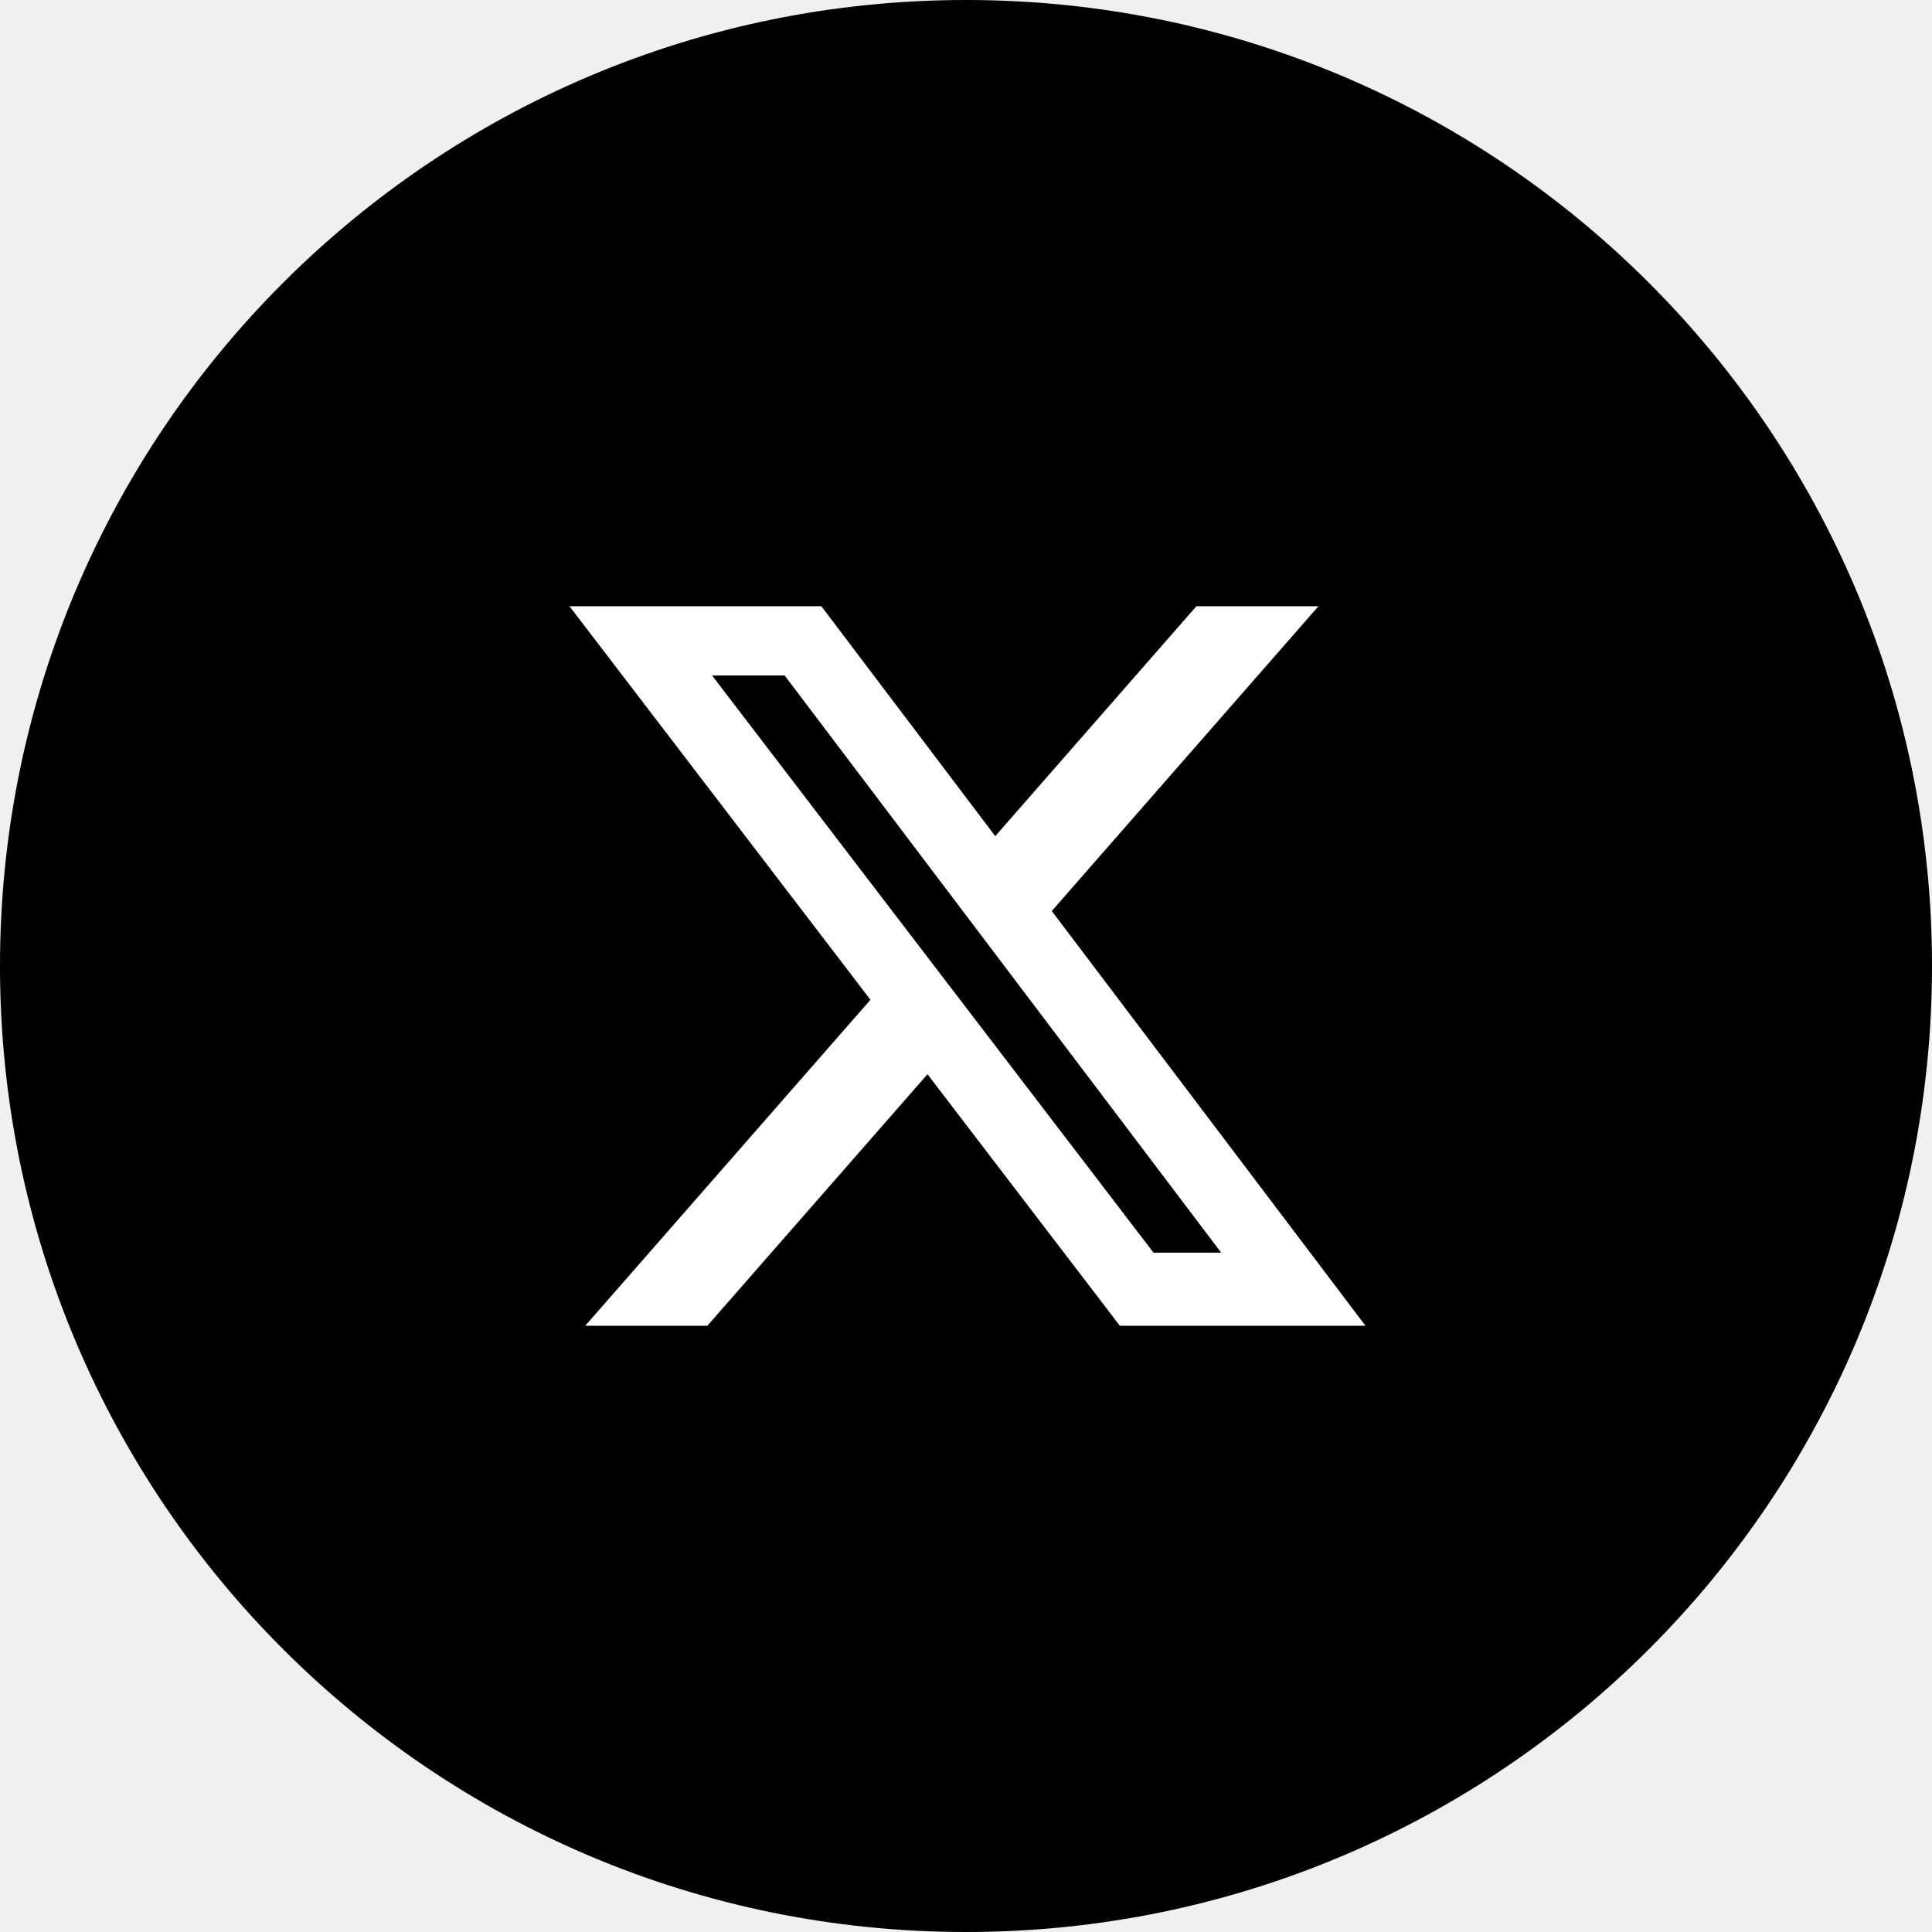
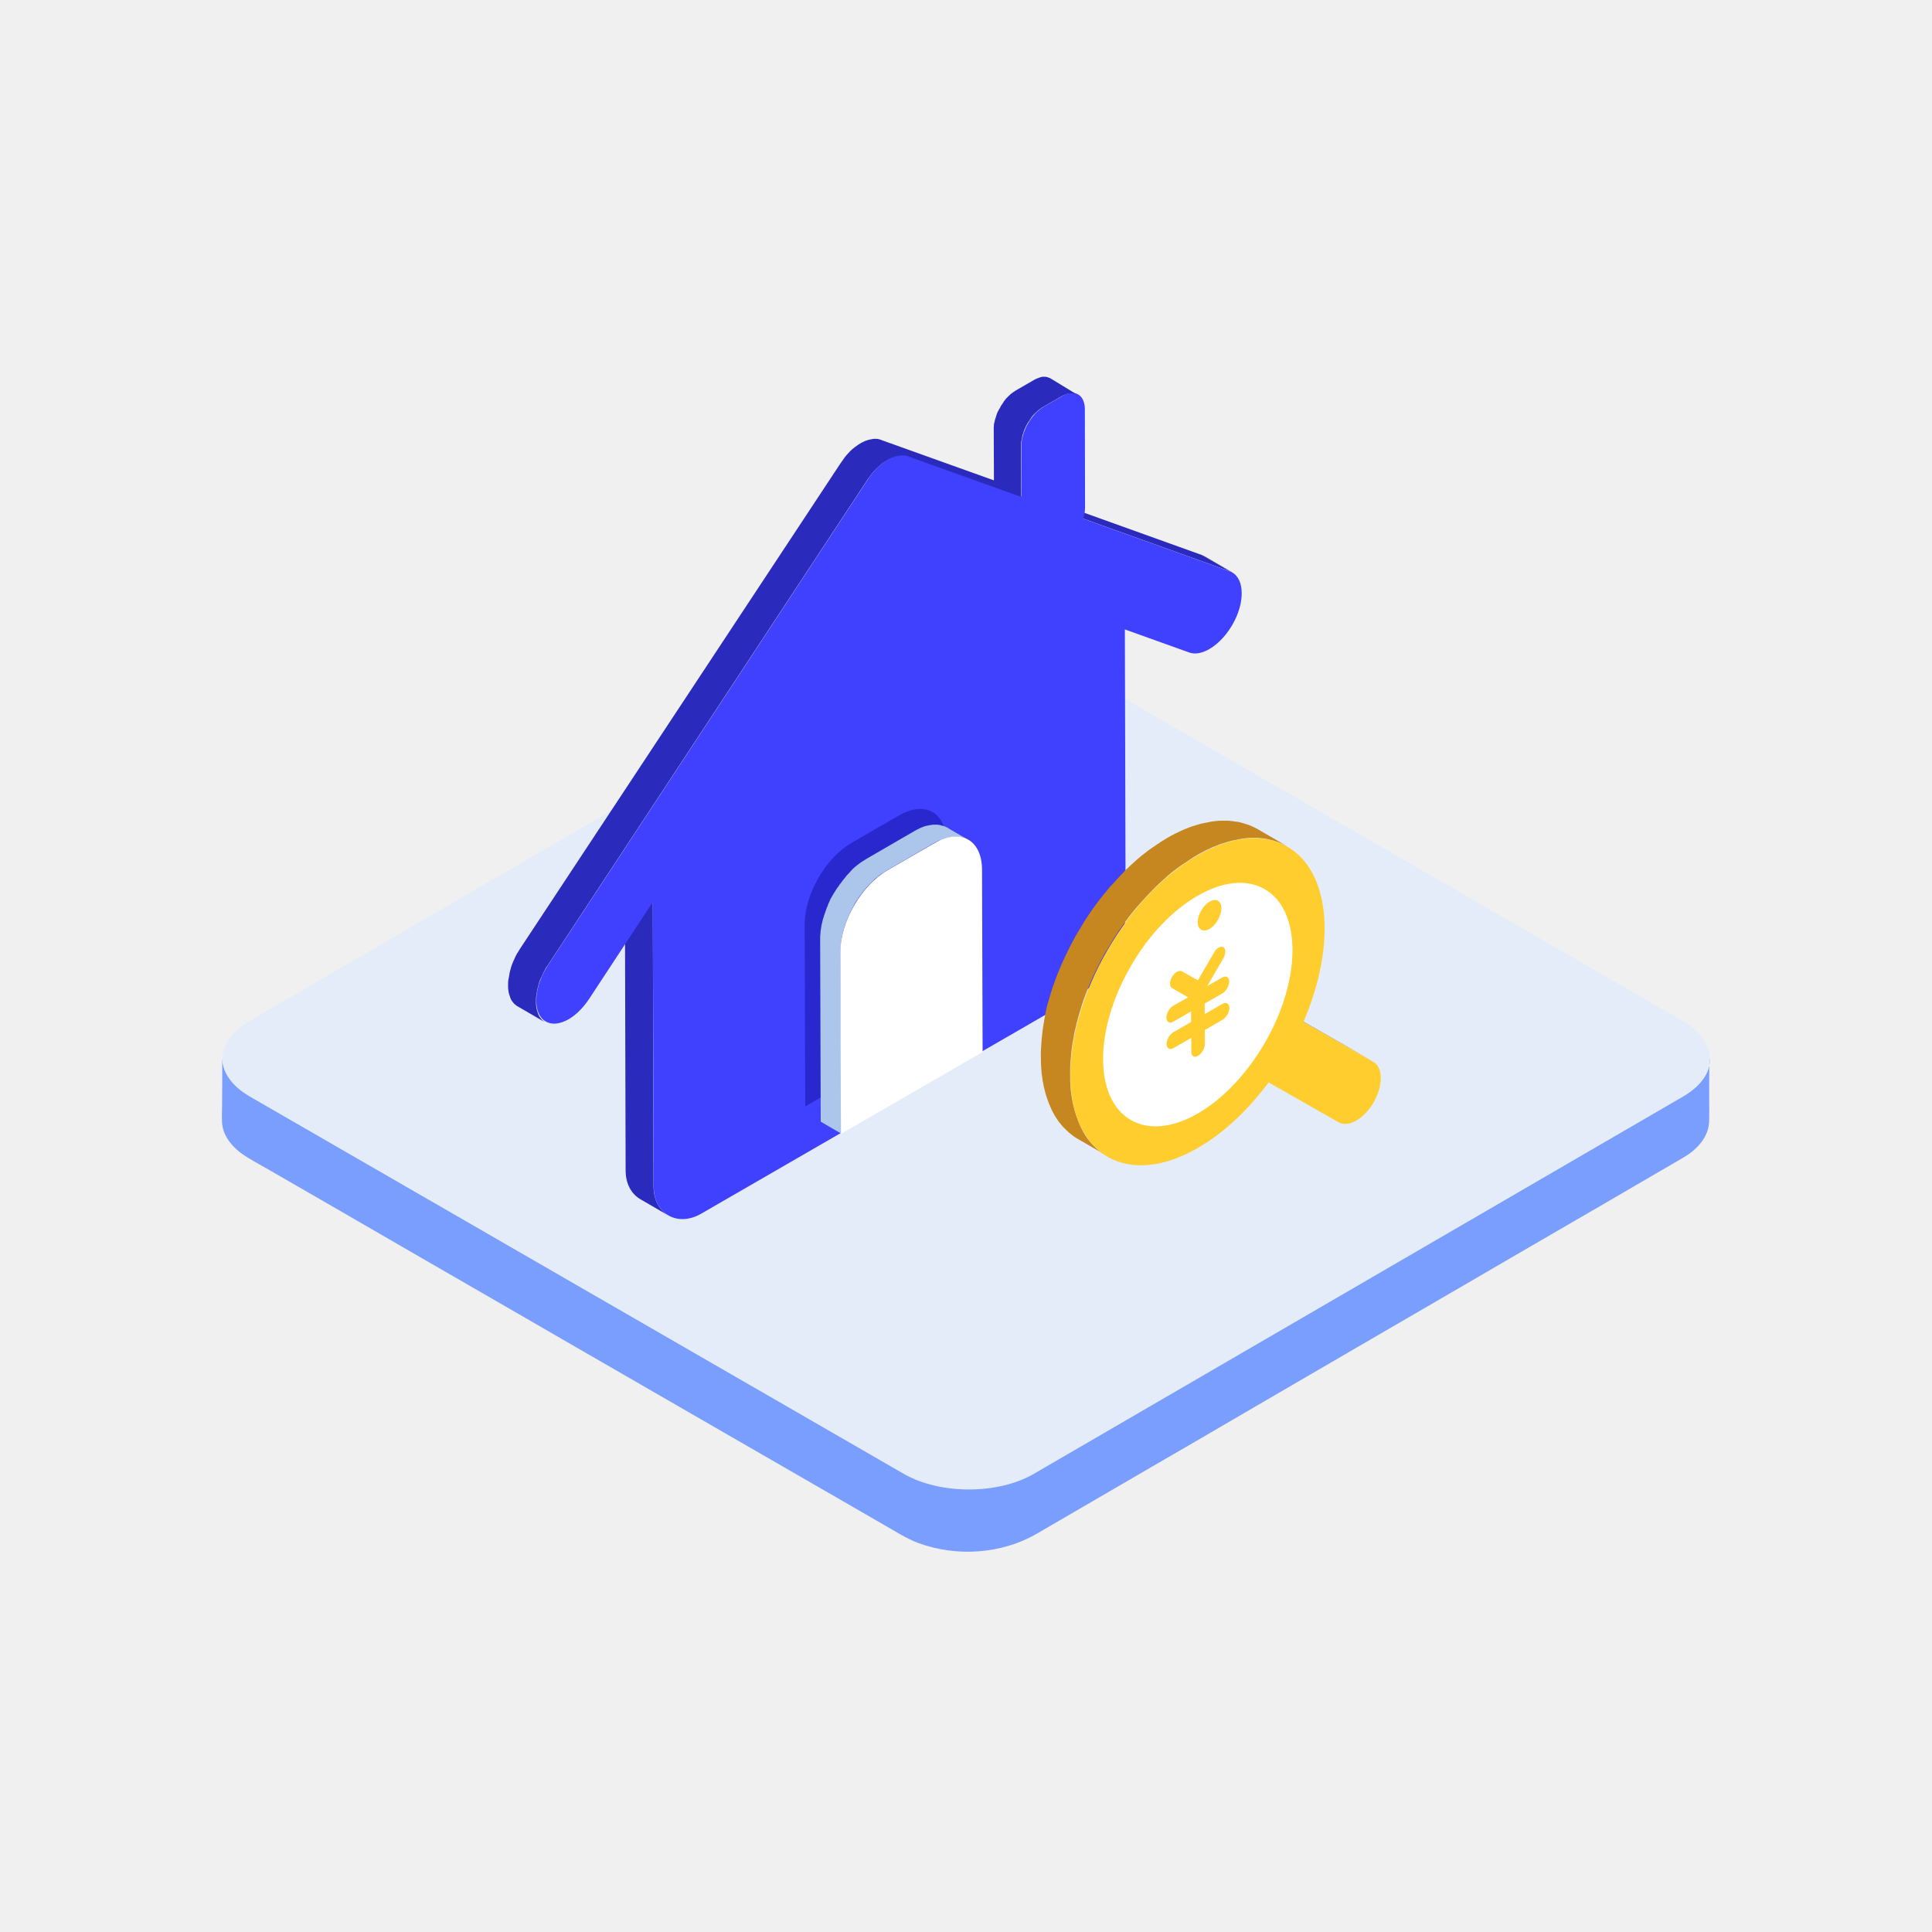
- <svg xmlns="http://www.w3.org/2000/svg" width="48" height="48" viewBox="0 0 48 48" fill="none">
-   <circle cx="24" cy="24" r="24" fill="black" />
-   <path d="M29.724 15.062H32.756L26.131 22.634L33.925 32.938H27.822L23.043 26.689L17.574 32.938H14.54L21.626 24.839L14.149 15.062H20.407L24.727 20.774L29.724 15.062ZM28.659 31.122H30.34L19.494 16.782H17.691L28.659 31.122Z" fill="white" />
+ <svg xmlns="http://www.w3.org/2000/svg" width="800px" height="800px" viewBox="0 0 1024 1024" class="icon" version="1.1">
+   <path d="M906.3 562.7c-1.1 11-11.2 16.5-19.8 21.5-8 4.6-16 9.3-23.9 13.9-12.8 7.4-25.5 14.8-38.3 22.2-16 9.3-31.9 18.6-47.9 27.8-17.6 10.2-35.2 20.5-52.9 30.7-17.7 10.3-35.4 20.6-53.2 30.9-16.3 9.5-32.5 18.9-48.8 28.4-13.3 7.7-26.5 15.4-39.8 23.1-8.7 5-17.4 10.1-26.1 15.1-6.6 3.8-12.8 7.6-20.3 9.8-19.5 5.6-41.1 3.7-58.7-6.5-6.3-3.7-12.7-7.3-19-11-11.6-6.7-23.1-13.3-34.7-20-15.2-8.8-30.4-17.6-45.6-26.3-17.3-10-34.7-20-52-30-17.9-10.3-35.8-20.7-53.7-31-16.9-9.8-33.8-19.5-50.8-29.3l-43.2-24.9c-10.3-6-20.7-11.9-31-17.9-4.7-2.7-9.4-5.4-14.1-8.2-7.4-4.3-14.7-11.1-14.7-20.3 0 8.4 0 16.8-0.1 25.3 0 3-0.2 6.1 0 9.2 0.6 8.1 7 14.4 13.7 18.4 4.1 2.5 8.3 4.8 12.5 7.2 10.8 6.2 21.6 12.5 32.4 18.7 15.6 9 31.1 18 46.7 27 18.5 10.7 37.1 21.4 55.6 32.1 19.3 11.2 38.6 22.3 58 33.5 18.4 10.6 36.7 21.2 55.1 31.8 15.3 8.8 30.5 17.6 45.8 26.4 10.3 6 20.7 11.9 31 17.9 6 3.4 11.9 7.3 18.4 9.7 20.3 7.4 44.1 5.8 62.8-5.1 7.1-4.1 14.2-8.3 21.3-12.4 13.1-7.6 26.2-15.2 39.2-22.8 17.1-9.9 34.1-19.8 51.2-29.8 19.1-11.1 38.2-22.2 57.2-33.3l57.3-33.3c17.1-10 34.2-19.9 51.4-29.9 13.3-7.7 26.6-15.4 39.9-23.2 7.3-4.3 14.7-8.5 22-12.8 2.2-1.3 4.5-2.6 6.6-4.1 5.6-4.2 10-10 10.1-17.3 0.1-3.7 0-7.3 0-11 0-7.3 0-14.7 0.1-22 0.4 0.8 0.3 1.3 0.3 1.8-0.1 0.3 0-0.2 0 0zM906.4 561.2z" fill="#7A9EFD" />
+   <path d="M892 541.2c19 11 19.1 28.9 0.2 39.9L547.9 781.2c-18.9 11-49.8 11-68.8 0L132.3 581.1c-19-11-19.1-28.9-0.2-39.9L476.5 341c18.9-11 49.8-11 68.8 0L892 541.2z" fill="#E4ECF9" />
+   <path d="M651.9 302.8l-14.8-8.6c0.1 0 0.3 0.1 0.4 0.2l14.8 8.6c-0.1-0.1-0.3-0.1-0.4-0.2" fill="#444444" />
+   <path d="M652.3 303l-14.8-8.6c0.3 0.1 0.6 0.3 0.9 0.4l14.8 8.6c-0.3-0.1-0.6-0.3-0.9-0.4" fill="#424242" />
+   <path d="M653.2 303.4l-14.8-8.6s0.1 0 0.1 0.1l14.7 8.5c0 0.1 0 0 0 0" fill="#404040" />
+   <path d="M574.2 274.9l-14.8-8.6 77.7 27.9 14.8 8.6zM346.4 629l-0.4-150.9-14.8-8.6 0.4 150.9c0 7.1 3.1 12.5 7.8 15.2l14.8 8.6c-4.6-2.7-7.7-8-7.8-15.2z" fill="#2A2ABC" />
+   <path d="M470.7 243.5c3.8-2.2 7.7-3 10.8-1.8l60 21.5-0.1-27.1c0-7.5 5.3-16.8 11.9-20.6l9.7-5.6c6.6-3.8 11.9-0.7 12 6.8l0.1 52.2c0 1.9-0.3 3.9-1 6l77.7 27.9c7.3 2.6 8.5 14.4 2.5 26.3-3.4 6.7-8.3 12-13.3 14.9-3.8 2.2-7.6 3-10.8 1.8l-34-12.2 0.4 150.9c0 14.4-12.4 36-24.9 43.2L371.6 643.3c-12.5 7.2-25.1 0.1-25.1-14.3l-0.5-150.9-33.8 51.4c-3.2 4.8-7 8.5-10.8 10.7-5 2.9-9.9 3.2-13.3 0.4-6-5-4.9-18 2.4-29.1l169.4-257.3c3.1-4.8 7-8.5 10.8-10.7z" fill="#4040FF" />
+   <path d="M556.7 200.5s-0.1 0 0 0c-0.3-0.1-0.5-0.2-0.7-0.3h-0.1c-0.1 0-0.1 0-0.2-0.1-0.1 0-0.2-0.1-0.3-0.1-0.1 0-0.2-0.1-0.3-0.1-0.1 0-0.1 0-0.2-0.1h-0.1c-0.2 0-0.5-0.1-0.7-0.1h-1.7c-0.1 0-0.2 0-0.3 0.1-0.2 0-0.3 0.1-0.5 0.1-0.1 0-0.2 0-0.3 0.1-0.1 0-0.2 0.1-0.3 0.1-0.3 0.1-0.6 0.2-0.8 0.3-0.1 0-0.2 0.1-0.3 0.1-0.1 0-0.1 0.1-0.2 0.1-0.5 0.2-1 0.4-1.5 0.7l-9.7 5.6-1.8 1.2c-0.1 0.1-0.2 0.2-0.3 0.2-0.6 0.5-1.1 0.9-1.7 1.5l-0.1 0.1-0.3 0.3c-0.3 0.3-0.5 0.6-0.8 0.8l-0.3 0.3c-0.1 0.1-0.1 0.2-0.2 0.3-0.2 0.2-0.3 0.4-0.5 0.6-0.1 0.1-0.2 0.2-0.3 0.4-0.1 0.1-0.2 0.2-0.2 0.3-0.1 0.1-0.2 0.3-0.3 0.5-0.1 0.1-0.2 0.2-0.2 0.3-0.1 0.2-0.2 0.4-0.4 0.6-0.1 0.1-0.2 0.2-0.2 0.3l-0.1 0.1c-0.2 0.3-0.4 0.7-0.6 1v0.1c0 0.1-0.1 0.1-0.1 0.2-0.1 0.2-0.3 0.5-0.4 0.7-0.1 0.1-0.1 0.2-0.2 0.3-0.1 0.1-0.1 0.2-0.2 0.4-0.1 0.1-0.1 0.2-0.2 0.3-0.1 0.3-0.2 0.5-0.4 0.8 0 0.1-0.1 0.1-0.1 0.2v0.1c-0.2 0.4-0.3 0.7-0.4 1.1 0 0.1 0 0.1-0.1 0.2 0 0.1-0.1 0.3-0.1 0.4-0.1 0.2-0.1 0.4-0.2 0.6 0 0.1-0.1 0.3-0.1 0.4-0.1 0.2-0.1 0.3-0.2 0.5 0 0.1-0.1 0.2-0.1 0.3 0 0.2-0.1 0.4-0.1 0.5-0.1 0.2-0.1 0.4-0.1 0.6 0 0.1 0 0.2-0.1 0.2 0 0.1 0 0.3-0.1 0.4-0.1 0.3-0.1 0.6-0.2 0.9v0.5c-0.1 0.7-0.1 1.4-0.1 2.1l0.1 27.1-60-21.5c-0.2-0.1-0.3-0.1-0.5-0.2-0.2 0-0.3-0.1-0.5-0.1-0.1 0-0.2-0.1-0.3-0.1h-0.1c-0.3-0.1-0.6-0.1-1-0.1H463.2h-0.1c-0.2 0-0.4 0-0.5 0.1-0.2 0-0.4 0-0.6 0.1h-0.1c-0.3 0.1-0.6 0.1-1 0.2-0.1 0-0.3 0.1-0.4 0.1h-0.1l-1.8 0.6c-0.1 0-0.1 0-0.2 0.1-0.1 0-0.2 0.1-0.2 0.1-0.7 0.3-1.5 0.7-2.2 1.1-0.5 0.3-1 0.6-1.4 0.9-0.1 0.1-0.3 0.2-0.4 0.3-0.3 0.2-0.7 0.5-1 0.7-0.2 0.1-0.4 0.3-0.6 0.5-0.3 0.2-0.6 0.5-0.9 0.7l-0.6 0.6c-0.3 0.2-0.5 0.5-0.8 0.7 0 0-0.1 0.1-0.1 0.2-0.5 0.5-1 1-1.5 1.6-0.1 0.1-0.1 0.2-0.2 0.2-0.1 0.1-0.2 0.3-0.3 0.4-0.2 0.3-0.5 0.6-0.7 0.9-0.1 0.1-0.2 0.2-0.3 0.4-0.1 0.1-0.2 0.3-0.3 0.5-0.2 0.2-0.3 0.5-0.5 0.7-0.1 0.1-0.2 0.2-0.3 0.4-0.2 0.3-0.5 0.7-0.7 1L275.6 502.9c-0.1 0.2-0.2 0.3-0.3 0.5l-0.9 1.5s0 0.1-0.1 0.1c-0.1 0.1-0.1 0.2-0.2 0.3-0.2 0.4-0.4 0.7-0.6 1.1l-0.3 0.6c-0.1 0.2-0.2 0.3-0.2 0.5-0.1 0.1-0.1 0.2-0.2 0.4-0.2 0.5-0.5 1-0.7 1.5v0.1c0 0.1-0.1 0.1-0.1 0.2-0.2 0.4-0.4 0.8-0.5 1.3-0.1 0.1-0.1 0.3-0.2 0.4-0.1 0.2-0.1 0.4-0.2 0.6-0.1 0.2-0.1 0.4-0.2 0.6-0.1 0.3-0.2 0.5-0.2 0.8-0.1 0.2-0.1 0.4-0.2 0.7 0 0.1-0.1 0.2-0.1 0.3-0.1 0.3-0.1 0.6-0.2 0.9-0.1 0.3-0.1 0.6-0.2 0.9v0.2c0 0.2-0.1 0.4-0.1 0.6-0.1 0.5-0.2 1-0.3 1.6 0 0.1 0 0.2-0.1 0.3 0 0.2 0 0.4-0.1 0.6 0 0.4-0.1 0.8-0.1 1.2v2.9c0 0.4 0.1 0.7 0.1 1 0 0.3 0.1 0.5 0.1 0.8 0.1 0.3 0.1 0.7 0.2 1 0.1 0.3 0.1 0.5 0.2 0.7l0.3 0.9c0.1 0.2 0.2 0.5 0.2 0.7 0.1 0.3 0.3 0.6 0.4 0.9l0.3 0.6c0.2 0.3 0.4 0.6 0.6 0.8 0.1 0.1 0.2 0.3 0.3 0.4 0.3 0.4 0.7 0.8 1.1 1.1 0.4 0.3 0.7 0.6 1.1 0.8l14.8 8.6c-0.4-0.2-0.8-0.5-1.1-0.8-0.4-0.3-0.7-0.7-1.1-1.1-0.1-0.1-0.2-0.3-0.3-0.4-0.2-0.3-0.4-0.5-0.6-0.8l-0.3-0.6c-0.1-0.3-0.3-0.6-0.4-0.9-0.1-0.2-0.2-0.4-0.2-0.7l-0.3-0.9c-0.1-0.2-0.1-0.5-0.2-0.7-0.1-0.3-0.1-0.6-0.2-1 0-0.3-0.1-0.5-0.1-0.8 0-0.3-0.1-0.7-0.1-1v-0.9-1.1-0.9c0-0.4 0.1-0.8 0.1-1.2 0-0.3 0.1-0.6 0.1-0.9 0.1-0.5 0.2-1 0.3-1.6 0-0.2 0.1-0.5 0.1-0.7 0.1-0.3 0.1-0.6 0.2-0.9l0.3-1.2c0.1-0.2 0.1-0.4 0.2-0.7 0.1-0.5 0.3-0.9 0.4-1.4 0.1-0.2 0.1-0.4 0.2-0.6 0.2-0.6 0.4-1.1 0.7-1.7 0-0.1 0.1-0.1 0.1-0.2 0.3-0.6 0.6-1.3 0.9-1.9 0.1-0.2 0.2-0.3 0.2-0.5 0.3-0.6 0.6-1.1 0.9-1.7 0.1-0.1 0.1-0.2 0.1-0.3 0.4-0.7 0.8-1.4 1.3-2l169.4-257.3c0.3-0.5 0.6-0.9 1-1.4 0.2-0.2 0.3-0.5 0.5-0.7 0.2-0.3 0.4-0.6 0.6-0.8 0.2-0.3 0.5-0.6 0.7-0.9 0.2-0.2 0.4-0.4 0.6-0.7 0.5-0.6 1-1.1 1.5-1.6l0.2-0.2c0.3-0.3 0.5-0.5 0.8-0.7l0.6-0.6c0.3-0.2 0.6-0.5 0.8-0.7 0.2-0.2 0.4-0.3 0.6-0.5 0.3-0.2 0.6-0.5 1-0.7 0.2-0.1 0.3-0.2 0.5-0.3 0.5-0.3 1-0.6 1.4-0.9 0.7-0.4 1.5-0.8 2.2-1.1 0.1-0.1 0.3-0.1 0.4-0.2l1.8-0.6c0.2 0 0.3-0.1 0.5-0.1 0.3-0.1 0.6-0.2 1-0.2 0.3 0 0.5-0.1 0.8-0.1 0.2 0 0.4 0 0.5-0.1h1.3c0.4 0 0.7 0.1 1.1 0.1 0.1 0 0.2 0.1 0.3 0.1 0.3 0.1 0.7 0.2 1 0.3l60 21.5-0.1-27.1c0-0.7 0.1-1.4 0.1-2.1 0-0.2 0-0.3 0.1-0.5 0-0.3 0.1-0.6 0.2-0.9 0-0.2 0.1-0.4 0.1-0.7 0-0.2 0.1-0.4 0.1-0.6 0.1-0.3 0.1-0.6 0.2-0.9 0-0.2 0.1-0.3 0.2-0.5 0.1-0.3 0.2-0.6 0.3-1 0-0.1 0.1-0.3 0.1-0.4 0.2-0.4 0.3-0.9 0.5-1.3 0-0.1 0.1-0.1 0.1-0.2 0.2-0.4 0.3-0.8 0.5-1.1 0.1-0.1 0.1-0.2 0.2-0.4 0.2-0.4 0.4-0.7 0.6-1.1 0-0.1 0.1-0.1 0.1-0.2 0.2-0.4 0.5-0.8 0.8-1.2 0.1-0.1 0.2-0.2 0.2-0.3l0.6-0.9c0.1-0.2 0.2-0.3 0.3-0.5 0.2-0.2 0.4-0.5 0.5-0.7 0.2-0.2 0.3-0.4 0.5-0.6 0.1-0.2 0.3-0.3 0.5-0.5 0.3-0.3 0.5-0.6 0.8-0.8l0.4-0.4c0.5-0.5 1.1-1 1.7-1.5 0.1-0.1 0.2-0.2 0.3-0.2 0.6-0.5 1.2-0.9 1.8-1.2l9.7-5.6c0.5-0.3 1-0.5 1.5-0.7 0.2-0.1 0.3-0.1 0.5-0.2 0.3-0.1 0.6-0.2 0.8-0.3 0.2-0.1 0.4-0.1 0.5-0.1 0.2 0 0.3-0.1 0.5-0.1s0.4-0.1 0.6-0.1H568.5c0.3 0 0.6 0.1 0.9 0.1 0.1 0 0.1 0 0.2 0.1 0.2 0.1 0.4 0.1 0.7 0.2 0.1 0 0.1 0 0.2 0.1 0.3 0.1 0.5 0.2 0.8 0.4l-14.6-8.9z" fill="#2A2ABC" />
+   <path d="M476.5 432.2c13.8-8 25.1-1.6 25.1 14.3l0.3 96.5-75.1 43.4-0.3-96.5c0-15.9 11.1-35.2 24.9-43.2l25.1-14.5z" fill="#2828CE" />
+   <path d="M498.3 445.4c0.7-0.3 1.5-0.6 2.2-0.9h0.1c0.6-0.2 1.2-0.4 1.8-0.5 0.3-0.1 0.7-0.2 1-0.2 0.4-0.1 0.9-0.2 1.3-0.2 0.3 0 0.5-0.1 0.7-0.1h2c0.6 0 1.3 0.1 1.9 0.2 0.1 0 0.3 0.1 0.4 0.1 0.5 0.1 0.9 0.2 1.4 0.4 0.1 0 0.3 0.1 0.4 0.1 0.6 0.2 1.1 0.5 1.6 0.8l-10.8-6.3-0.1-0.1c-0.4-0.2-0.8-0.4-1.3-0.6-0.1 0-0.2-0.1-0.2-0.1-0.1-0.1-0.3-0.1-0.4-0.1-0.2-0.1-0.4-0.2-0.7-0.2-0.2-0.1-0.5-0.1-0.7-0.2-0.1 0-0.3-0.1-0.4-0.1-0.1 0-0.2 0-0.2-0.1-0.5-0.1-1-0.1-1.5-0.2h-2.1c-0.2 0-0.5 0-0.8 0.1-0.2 0-0.5 0-0.7 0.1-0.2 0-0.4 0.1-0.6 0.1-0.3 0.1-0.7 0.1-1 0.2-0.2 0-0.4 0.1-0.6 0.1-0.4 0.1-0.8 0.2-1.3 0.4h-0.1l-1.5 0.6-0.6 0.3-0.6 0.3c-0.8 0.4-1.5 0.7-2.3 1.2l-25 14.5-2.4 1.5c-0.3 0.2-0.5 0.4-0.8 0.5-0.5 0.4-1.1 0.8-1.6 1.2-0.3 0.2-0.6 0.5-0.9 0.7-0.5 0.4-1 0.8-1.4 1.2-0.3 0.3-0.6 0.5-0.8 0.8-0.2 0.2-0.4 0.3-0.5 0.5-0.2 0.2-0.4 0.4-0.5 0.6-0.6 0.6-1.1 1.2-1.7 1.8-0.2 0.2-0.4 0.4-0.5 0.6-0.1 0.2-0.3 0.3-0.4 0.5-0.3 0.4-0.6 0.8-1 1.2-0.2 0.3-0.4 0.5-0.6 0.8-0.2 0.2-0.3 0.4-0.5 0.7-0.2 0.3-0.5 0.6-0.7 0.9-0.2 0.2-0.3 0.4-0.5 0.7-0.3 0.4-0.5 0.8-0.8 1.1-0.2 0.2-0.3 0.5-0.5 0.7-0.1 0.1-0.1 0.2-0.2 0.3-0.4 0.7-0.9 1.4-1.3 2.1l-0.1 0.1c-0.1 0.1-0.2 0.3-0.2 0.4l-0.9 1.5c-0.1 0.2-0.2 0.5-0.4 0.7-0.1 0.2-0.3 0.5-0.4 0.8-0.1 0.2-0.2 0.4-0.3 0.7-0.3 0.6-0.5 1.2-0.8 1.8 0 0.1-0.1 0.2-0.1 0.3v0.1c-0.3 0.7-0.6 1.5-0.9 2.2-0.1 0.1-0.1 0.3-0.1 0.4-0.1 0.3-0.2 0.5-0.3 0.8-0.1 0.4-0.3 0.7-0.4 1.1l-0.3 0.9c-0.1 0.3-0.2 0.7-0.3 1-0.1 0.2-0.1 0.4-0.2 0.6-0.1 0.4-0.2 0.8-0.3 1.1-0.1 0.4-0.2 0.9-0.3 1.3 0 0.1-0.1 0.3-0.1 0.4-0.1 0.3-0.1 0.6-0.2 0.9-0.1 0.7-0.2 1.3-0.3 2 0 0.2-0.1 0.4-0.1 0.6-0.1 0.4-0.1 0.8-0.1 1.2 0 0.3-0.1 0.6-0.1 0.9-0.1 0.9-0.1 1.9-0.1 2.8l0.3 96.5 10.8 6.3-0.3-96.5c0-0.9 0-1.8 0.1-2.8 0-0.3 0.1-0.6 0.1-0.9 0.1-0.6 0.1-1.2 0.2-1.8 0.1-0.7 0.2-1.3 0.3-2 0.1-0.5 0.2-0.9 0.3-1.4 0.1-0.4 0.2-0.9 0.3-1.3 0.2-0.6 0.3-1.2 0.5-1.8 0.1-0.3 0.2-0.7 0.3-1 0.2-0.7 0.4-1.3 0.7-2 0.1-0.3 0.2-0.6 0.3-0.8 0.3-0.9 0.7-1.8 1.1-2.7 0-0.1 0.1-0.2 0.1-0.3 0.4-0.8 0.7-1.6 1.1-2.4 0.1-0.3 0.3-0.5 0.4-0.8 0.4-0.8 0.8-1.5 1.2-2.3 0.1-0.1 0.2-0.3 0.2-0.4 0.5-0.9 1-1.7 1.6-2.6 0.2-0.2 0.3-0.5 0.5-0.7l1.2-1.8c0.2-0.3 0.5-0.6 0.7-0.9 0.4-0.5 0.7-1 1.1-1.4 0.3-0.4 0.6-0.8 1-1.2 0.3-0.4 0.6-0.7 1-1.1 0.5-0.6 1.1-1.2 1.7-1.8l1.1-1.1c0.3-0.3 0.6-0.5 0.8-0.8 0.5-0.4 0.9-0.8 1.4-1.2 0.3-0.2 0.6-0.5 0.9-0.7 0.5-0.4 1-0.8 1.6-1.2 0.3-0.2 0.5-0.4 0.8-0.5 0.8-0.5 1.6-1.1 2.4-1.5l25-14.5c0.8-0.4 1.5-0.8 2.3-1.2 0.1 0.2 0.3 0.1 0.5 0z" fill="#ACC5EA" />
+   <path d="M495.4 446.8c13.8-8 25.1-1.6 25.1 14.3l0.3 96.5-75.1 43.4-0.3-96.5c0-15.9 11.1-35.2 24.9-43.2l25.1-14.5z" fill="#FFFFFF" />
+   <path d="M690.8 541.7l-15.9-9.3 37.2 21.2 15.9 9.2z" fill="#9E7F1D" />
+   <path d="M582 609.5c-0.3-0.3-0.6-0.5-0.9-0.8l-1.5-1.5-0.8-0.8-1.5-1.8c-0.2-0.2-0.4-0.5-0.6-0.7-0.6-0.9-1.3-1.7-1.8-2.7-0.1-0.2-0.2-0.3-0.3-0.5-0.5-0.8-0.9-1.6-1.3-2.4-0.2-0.3-0.3-0.7-0.5-1l-0.9-2.1c-0.2-0.4-0.3-0.8-0.5-1.2-0.3-0.7-0.5-1.4-0.8-2.2-0.1-0.4-0.3-0.8-0.4-1.2-0.3-0.9-0.5-1.8-0.8-2.7-0.1-0.3-0.1-0.5-0.2-0.8-0.3-1.2-0.6-2.4-0.8-3.6-0.1-0.3-0.1-0.6-0.2-1-0.2-0.9-0.3-1.9-0.4-2.8-0.1-0.5-0.1-0.9-0.2-1.4-0.1-0.9-0.2-1.7-0.2-2.6 0-0.5-0.1-1-0.1-1.5-0.1-0.9-0.1-1.8-0.1-2.8V570v-3.7-0.5c0.1-1.4 0.1-2.9 0.3-4.3 0-0.4 0.1-0.9 0.1-1.3 0.1-1 0.2-2.1 0.3-3.1 0.1-0.6 0.1-1.1 0.2-1.7 0.1-0.9 0.3-1.8 0.4-2.7 0.1-0.6 0.2-1.1 0.3-1.7 0.2-0.9 0.4-1.9 0.5-2.9 0.1-0.6 0.2-1.1 0.4-1.7 0.1-0.6 0.3-1.2 0.4-1.7 0.2-0.8 0.4-1.5 0.5-2.3 0.2-0.6 0.3-1.2 0.5-1.8 0.2-0.6 0.3-1.3 0.5-1.9l1.8-6c0.1-0.4 0.3-0.8 0.4-1.2 0.5-1.6 1.1-3.1 1.7-4.7 0.2-0.4 0.3-0.9 0.5-1.3 0.7-1.8 1.4-3.5 2.2-5.3 0.1-0.3 0.3-0.6 0.4-0.9 0.6-1.4 1.3-2.9 2-4.3 0.3-0.5 0.5-1.1 0.8-1.6 0.6-1.3 1.3-2.7 2-4 0.2-0.4 0.4-0.9 0.7-1.3 0.8-1.6 1.7-3.2 2.6-4.7 0.3-0.5 0.6-1 0.9-1.4 0.8-1.4 1.7-2.8 2.5-4.2 0.3-0.5 0.6-1 0.9-1.4 1.1-1.8 2.3-3.5 3.5-5.2 1.3-1.8 2.6-3.6 4-5.4 0.4-0.5 0.7-0.9 1.1-1.4l1.2-1.5c0.5-0.6 1-1.3 1.6-1.9 0.4-0.5 0.8-1 1.3-1.5s0.9-1.1 1.4-1.6c0.7-0.8 1.5-1.6 2.2-2.4 0.4-0.4 0.8-0.9 1.2-1.3 0.8-0.9 1.7-1.7 2.5-2.6l0.9-0.9 1-1c0.6-0.6 1.3-1.2 1.9-1.8 0.4-0.4 0.8-0.7 1.2-1.1 0.6-0.5 1.2-1.1 1.8-1.6 0.4-0.4 0.8-0.7 1.2-1.1l1.8-1.5c0.4-0.3 0.8-0.7 1.3-1 0.6-0.5 1.2-0.9 1.8-1.4 0.4-0.3 0.8-0.6 1.3-0.9 0.6-0.5 1.2-0.9 1.9-1.3 0.4-0.3 0.8-0.6 1.2-0.8 0.7-0.5 1.4-0.9 2.1-1.4 0.3-0.2 0.7-0.4 1-0.7 1-0.6 2-1.3 3.1-1.9 1.4-0.8 2.8-1.6 4.2-2.3 0.4-0.2 0.7-0.4 1.1-0.5 1.3-0.6 2.6-1.3 4-1.8 0.1 0 0.2-0.1 0.3-0.1 1.2-0.5 2.4-1 3.6-1.4 0.4-0.1 0.7-0.2 1.1-0.3 0.9-0.3 1.7-0.6 2.6-0.8 0.5-0.1 1-0.3 1.5-0.4 0.5-0.1 1-0.2 1.4-0.3 0.5-0.1 1.1-0.2 1.6-0.3 0.5-0.1 0.9-0.2 1.4-0.3 0.6-0.1 1.3-0.2 1.9-0.3 0.3 0 0.6-0.1 0.9-0.1 0.9-0.1 1.8-0.2 2.7-0.2H666.4c0.5 0 1 0.1 1.5 0.1 1.1 0.1 2.1 0.2 3.1 0.4 0.2 0 0.3 0 0.5 0.1 1.1 0.2 2.2 0.5 3.3 0.8l0.9 0.3c0.8 0.3 1.6 0.5 2.4 0.8 0.3 0.1 0.6 0.3 1 0.4 0.9 0.4 1.8 0.8 2.7 1.3 0.1 0.1 0.3 0.1 0.4 0.2l-15.9-9.2-0.1-0.1c-0.1-0.1-0.2-0.1-0.3-0.1-0.9-0.5-1.8-0.9-2.7-1.3-0.1-0.1-0.3-0.1-0.4-0.2-0.2-0.1-0.4-0.1-0.6-0.2-0.8-0.3-1.6-0.6-2.4-0.8-0.2-0.1-0.4-0.1-0.6-0.2-0.1 0-0.2 0-0.3-0.1-1.1-0.3-2.2-0.6-3.3-0.8h-0.5c-1-0.2-2.1-0.3-3.1-0.4-0.2 0-0.3 0-0.5-0.1H647h-0.1c-0.9 0-1.8 0.1-2.7 0.2-0.3 0-0.6 0.1-0.9 0.1-0.4 0.1-0.9 0.1-1.3 0.2-0.2 0-0.4 0.1-0.6 0.1-0.5 0.1-0.9 0.2-1.4 0.3-0.5 0.1-1.1 0.2-1.6 0.3-0.5 0.1-0.9 0.2-1.4 0.3-0.3 0.1-0.6 0.1-0.9 0.2-0.2 0.1-0.4 0.1-0.6 0.2-0.9 0.2-1.7 0.5-2.6 0.8-0.4 0.1-0.7 0.2-1.1 0.3-1.2 0.4-2.4 0.9-3.6 1.4h-0.1c-0.1 0-0.2 0.1-0.2 0.1-1.3 0.5-2.6 1.2-3.9 1.8-0.4 0.2-0.7 0.4-1.1 0.5-1.4 0.7-2.8 1.5-4.2 2.3-1 0.6-2 1.2-3.1 1.9-0.3 0.2-0.7 0.4-1 0.7-0.7 0.4-1.4 0.9-2.1 1.4-0.4 0.3-0.8 0.6-1.2 0.8-0.6 0.4-1.3 0.9-1.9 1.3l-1.2 0.9c-0.6 0.5-1.2 0.9-1.8 1.4-0.4 0.3-0.8 0.7-1.3 1l-1.8 1.5c-0.4 0.3-0.8 0.7-1.2 1.1-0.6 0.5-1.2 1.1-1.8 1.6-0.4 0.4-0.8 0.7-1.2 1.1-0.6 0.6-1.3 1.2-1.9 1.8-0.3 0.3-0.7 0.6-1 1l-0.2 0.2c-0.2 0.2-0.5 0.5-0.7 0.8-0.8 0.8-1.7 1.7-2.5 2.6-0.4 0.4-0.8 0.9-1.2 1.3-0.7 0.8-1.5 1.6-2.2 2.4-0.2 0.3-0.5 0.5-0.7 0.7-0.2 0.3-0.5 0.6-0.7 0.8l-1.2 1.5c-0.5 0.6-1 1.3-1.6 1.9l-1.2 1.5c-0.2 0.3-0.4 0.5-0.6 0.8-0.2 0.2-0.3 0.4-0.5 0.6-1.3 1.8-2.7 3.5-4 5.4-1.2 1.7-2.3 3.4-3.4 5.1-0.1 0.2-0.3 0.4-0.4 0.6-0.2 0.3-0.3 0.5-0.5 0.8-0.9 1.4-1.7 2.8-2.5 4.2-0.2 0.3-0.3 0.5-0.5 0.8-0.1 0.2-0.3 0.4-0.4 0.6-0.9 1.6-1.8 3.1-2.6 4.7-0.1 0.1-0.1 0.2-0.2 0.4-0.2 0.3-0.3 0.6-0.5 0.9-0.7 1.3-1.4 2.7-2 4-0.1 0.3-0.3 0.6-0.4 0.8-0.1 0.3-0.2 0.5-0.4 0.8-0.7 1.4-1.3 2.9-2 4.3-0.1 0.2-0.2 0.5-0.3 0.7 0 0.1-0.1 0.1-0.1 0.2-0.8 1.8-1.5 3.6-2.2 5.3-0.1 0.2-0.1 0.3-0.2 0.5-0.1 0.3-0.2 0.6-0.3 0.8-0.6 1.6-1.2 3.1-1.7 4.7-0.1 0.3-0.2 0.5-0.3 0.8 0 0.1-0.1 0.2-0.1 0.3-0.7 2-1.3 4-1.8 6-0.1 0.2-0.1 0.4-0.2 0.5-0.1 0.5-0.2 0.9-0.4 1.4-0.2 0.6-0.3 1.2-0.5 1.8-0.2 0.8-0.4 1.5-0.5 2.3-0.1 0.6-0.3 1.2-0.4 1.8 0 0.2-0.1 0.4-0.1 0.6-0.1 0.4-0.1 0.8-0.2 1.1-0.2 1-0.4 1.9-0.5 2.9-0.1 0.6-0.2 1.1-0.3 1.7-0.1 0.9-0.3 1.8-0.4 2.7 0 0.3-0.1 0.7-0.1 1 0 0.2 0 0.4-0.1 0.7-0.1 1-0.2 2.1-0.3 3.1 0 0.4-0.1 0.9-0.1 1.3-0.1 1.4-0.2 2.9-0.3 4.3v0.4c0 1.3-0.1 2.5 0 3.8v1.3c0 0.9 0.1 1.9 0.1 2.8 0 0.5 0.1 1 0.1 1.5 0.1 0.9 0.1 1.7 0.2 2.6 0.1 0.5 0.1 0.9 0.2 1.4 0.1 1 0.3 1.9 0.4 2.8 0.1 0.3 0.1 0.7 0.2 1 0.2 1.2 0.5 2.4 0.8 3.6 0.1 0.3 0.1 0.5 0.2 0.8 0.2 0.9 0.5 1.8 0.8 2.7 0.1 0.4 0.3 0.8 0.4 1.2 0.3 0.7 0.5 1.5 0.8 2.2 0.2 0.4 0.3 0.8 0.5 1.2l0.9 2.1c0.2 0.3 0.3 0.7 0.5 1 0.4 0.8 0.9 1.6 1.3 2.4 0.1 0.2 0.2 0.3 0.3 0.5l1.8 2.7c0.2 0.2 0.4 0.5 0.6 0.7l1.5 1.8c0.3 0.3 0.5 0.6 0.8 0.8l1.5 1.5c0.3 0.3 0.6 0.5 0.9 0.8 0.5 0.5 1.1 0.9 1.7 1.4 0.3 0.2 0.5 0.4 0.8 0.6 0.9 0.6 1.7 1.2 2.7 1.7l15.9 9.2c-0.9-0.5-1.8-1.1-2.7-1.7-0.3-0.2-0.5-0.4-0.8-0.6-0.9-0.4-1.5-0.8-2.1-1.3z" fill="#C68620" />
+   <path d="M634.5 453.5c17.2-10 34.5-12.4 47.7-4.8 23.2 13.2 26.1 52.7 8.6 93l37.2 21.2c5.1 2.9 5.1 12.5 0.1 21.3-2.5 4.4-5.9 7.8-9.2 9.7s-6.7 2.4-9.3 1l-37.2-21.2c-11.3 15.2-24.4 27.2-37.5 34.7-17.2 10-34.5 12.3-47.7 4.8-26.4-15-26.5-64.1-0.3-109.5 13.1-22.7 30.3-40.3 47.6-50.2z" fill="#FFCD2E" />
+   <path d="M634.7 474.8c12.8-7.4 25.7-9.2 35.5-3.6 19.7 11.2 19.8 47.7 0.2 81.5-9.8 16.9-22.6 30-35.4 37.4-12.8 7.4-25.7 9.2-35.5 3.6-19.7-11.2-19.8-47.7-0.2-81.5 9.7-17 22.6-30 35.4-37.4z" fill="#FFFFFF" />
+   <path d="M641.1 477.9c1.6-0.9 3.2-1.2 4.4-0.5 2.5 1.4 2.5 6 0 10.2-1.2 2.1-2.8 3.8-4.4 4.7-1.6 0.9-3.2 1.2-4.4 0.5-2.5-1.4-2.5-6 0-10.2 1.2-2.2 2.8-3.8 4.4-4.7zM645.8 502.3c0.9-0.5 1.9-0.7 2.6-0.3 1.4 0.8 1.4 3.5 0 5.9l-8.5 14.7 7.9-4.5c2-1.2 3.7-0.2 3.7 2.1 0 2.3-1.6 5.1-3.6 6.3l-9.4 5.4v5.6l9.4-5.4c2-1.2 3.7-0.2 3.7 2.1 0 2.3-1.6 5.1-3.6 6.3l-9.4 5.4v7.4c0 2.3-1.6 5.1-3.6 6.3-2 1.2-3.6 0.2-3.6-2.1v-7.4l-9.4 5.4c-2 1.2-3.6 0.2-3.7-2.1 0-2.3 1.6-5.1 3.6-6.3l9.4-5.4v-5.6l-9.4 5.4c-2 1.2-3.6 0.2-3.7-2.1 0-2.3 1.6-5.1 3.6-6.3l7.9-4.5-8.5-4.9c-1.4-0.8-1.4-3.5 0-5.9 0.7-1.2 1.6-2.2 2.6-2.7 0.9-0.5 1.9-0.7 2.6-0.3l8.5 4.8 8.5-14.6c0.6-1.2 1.5-2.2 2.4-2.7z" fill="#FFCD2E" />
</svg>
